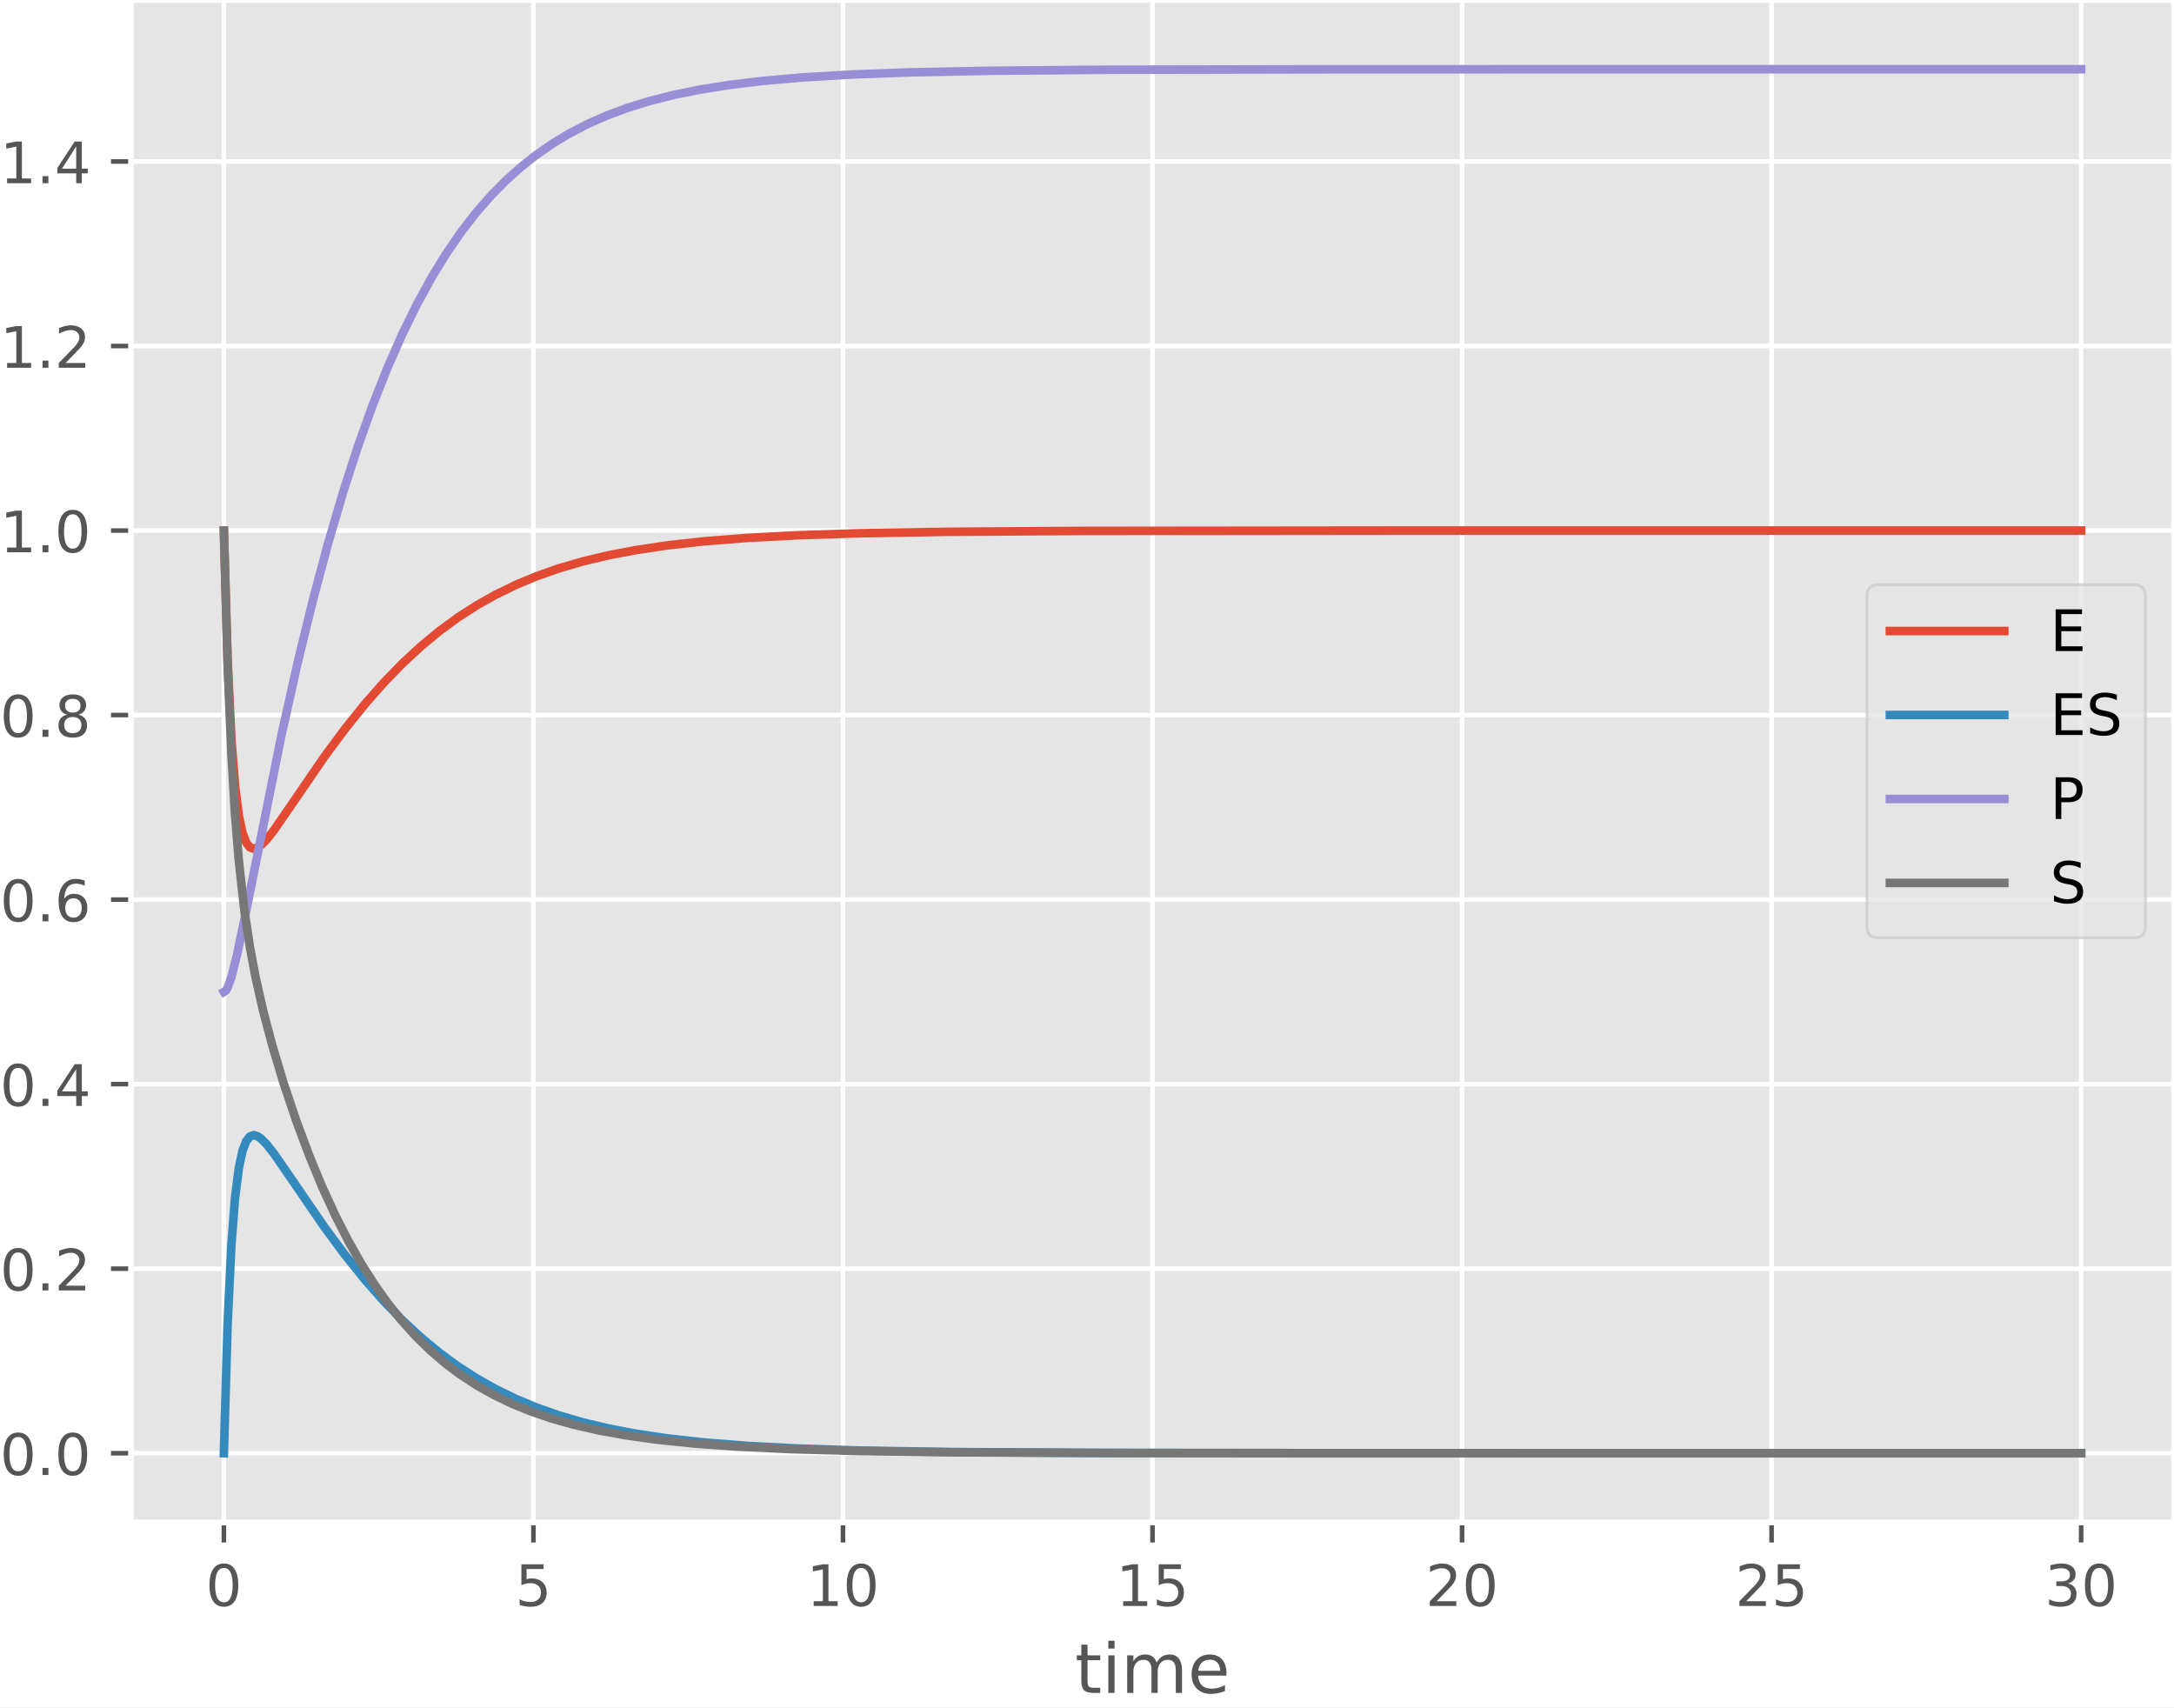
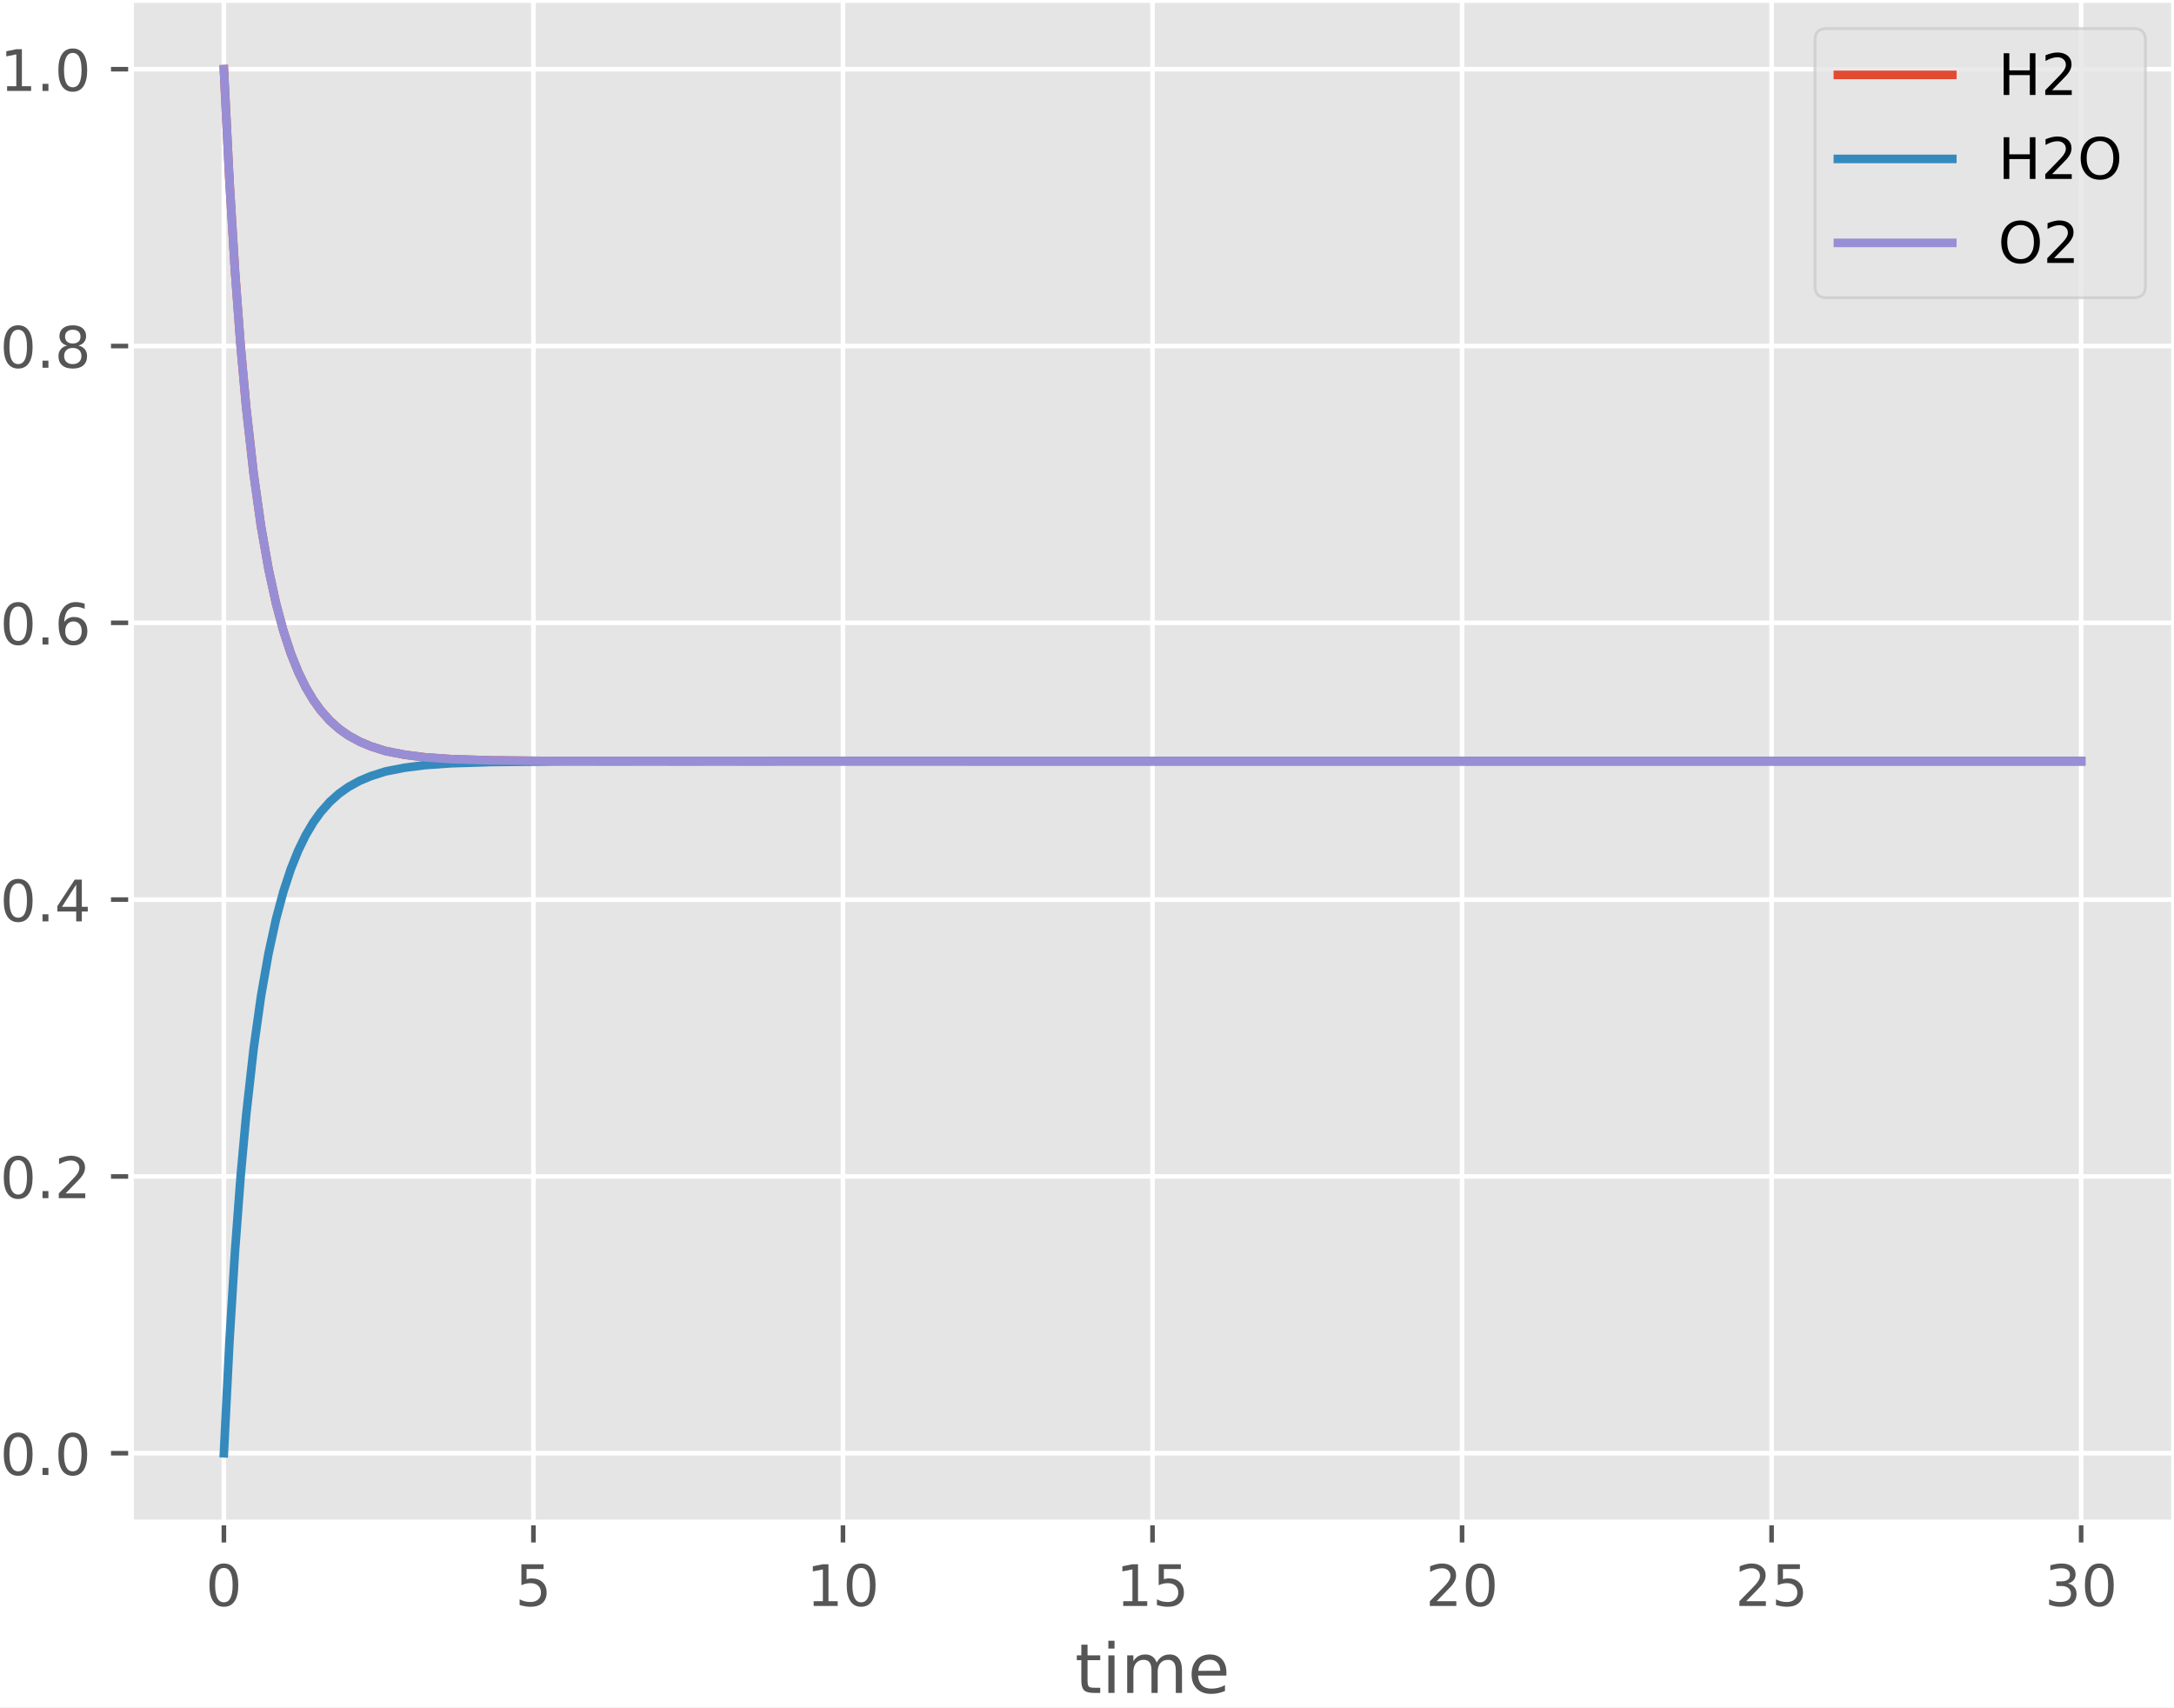
<svg xmlns="http://www.w3.org/2000/svg" xmlns:xlink="http://www.w3.org/1999/xlink" width="380.023pt" height="298.404pt" viewBox="0 0 380.023 298.404" version="1.1">
  <defs>
    <style type="text/css">*{stroke-linejoin: round; stroke-linecap: butt}</style>
  </defs>
  <g id="figure_1">
    <g id="patch_1">
      <path d="M 0 298.404  L 380.023 298.404  L 380.023 0  L 0 0  z " style="fill: #ffffff" />
    </g>
    <g id="axes_1">
      <g id="patch_2">
        <path d="M 22.903 266.112  L 380.023 266.112  L 380.023 0  L 22.903 0  z " style="fill: #e5e5e5" />
      </g>
      <g id="matplotlib.axis_1">
        <g id="xtick_1">
          <g id="line2d_1">
-             <path d="M 39.136 266.112  L 39.136 0  " clip-path="url(#pc5471ee750)" style="fill: none; stroke: #ffffff; stroke-width: 0.8; stroke-linecap: square" />
+             <path d="M 39.136 266.112  L 39.136 0  " clip-path="url(#pf805ef510e)" style="fill: none; stroke: #ffffff; stroke-width: 0.8; stroke-linecap: square" />
          </g>
          <g id="line2d_2">
            <defs>
-               <path id="m033a56080b" d="M 0 0  L 0 3.5  " style="stroke: #555555; stroke-width: 0.8" />
-             </defs>
-             <g>
-               <use xlink:href="#m033a56080b" x="39.136" y="266.112" style="fill: #555555; stroke: #555555; stroke-width: 0.8" />
+               <path id="mba35ba2799" d="M 0 0  L 0 3.5  " style="stroke: #555555; stroke-width: 0.8" />
+             </defs>
+             <g>
+               <use xlink:href="#mba35ba2799" x="39.136" y="266.112" style="fill: #555555; stroke: #555555; stroke-width: 0.8" />
            </g>
          </g>
          <g id="text_1">
            <g style="fill: #555555" transform="translate(35.9546 280.7104) scale(0.1 -0.1)">
              <defs>
                <path id="DejaVuSans-30" d="M 2034 4250  Q 1547 4250 1301 3770  Q 1056 3291 1056 2328  Q 1056 1369 1301 889  Q 1547 409 2034 409  Q 2525 409 2770 889  Q 3016 1369 3016 2328  Q 3016 3291 2770 3770  Q 2525 4250 2034 4250  z M 2034 4750  Q 2819 4750 3233 4129  Q 3647 3509 3647 2328  Q 3647 1150 3233 529  Q 2819 -91 2034 -91  Q 1250 -91 836 529  Q 422 1150 422 2328  Q 422 3509 836 4129  Q 1250 4750 2034 4750  z " transform="scale(0.015625)" />
              </defs>
              <use xlink:href="#DejaVuSans-30" />
            </g>
          </g>
        </g>
        <g id="xtick_2">
          <g id="line2d_3">
-             <path d="M 93.245 266.112  L 93.245 0  " clip-path="url(#pc5471ee750)" style="fill: none; stroke: #ffffff; stroke-width: 0.8; stroke-linecap: square" />
+             <path d="M 93.245 266.112  L 93.245 0  " clip-path="url(#pf805ef510e)" style="fill: none; stroke: #ffffff; stroke-width: 0.8; stroke-linecap: square" />
          </g>
          <g id="line2d_4">
            <g>
-               <use xlink:href="#m033a56080b" x="93.245" y="266.112" style="fill: #555555; stroke: #555555; stroke-width: 0.8" />
+               <use xlink:href="#mba35ba2799" x="93.245" y="266.112" style="fill: #555555; stroke: #555555; stroke-width: 0.8" />
            </g>
          </g>
          <g id="text_2">
            <g style="fill: #555555" transform="translate(90.06369 280.7104) scale(0.1 -0.1)">
              <defs>
                <path id="DejaVuSans-35" d="M 691 4666  L 3169 4666  L 3169 4134  L 1269 4134  L 1269 2991  Q 1406 3038 1543 3061  Q 1681 3084 1819 3084  Q 2600 3084 3056 2656  Q 3513 2228 3513 1497  Q 3513 744 3044 326  Q 2575 -91 1722 -91  Q 1428 -91 1123 -41  Q 819 9 494 109  L 494 744  Q 775 591 1075 516  Q 1375 441 1709 441  Q 2250 441 2565 725  Q 2881 1009 2881 1497  Q 2881 1984 2565 2268  Q 2250 2553 1709 2553  Q 1456 2553 1204 2497  Q 953 2441 691 2322  L 691 4666  z " transform="scale(0.015625)" />
              </defs>
              <use xlink:href="#DejaVuSans-35" />
            </g>
          </g>
        </g>
        <g id="xtick_3">
          <g id="line2d_5">
-             <path d="M 147.354 266.112  L 147.354 0  " clip-path="url(#pc5471ee750)" style="fill: none; stroke: #ffffff; stroke-width: 0.8; stroke-linecap: square" />
+             <path d="M 147.354 266.112  L 147.354 0  " clip-path="url(#pf805ef510e)" style="fill: none; stroke: #ffffff; stroke-width: 0.8; stroke-linecap: square" />
          </g>
          <g id="line2d_6">
            <g>
-               <use xlink:href="#m033a56080b" x="147.354" y="266.112" style="fill: #555555; stroke: #555555; stroke-width: 0.8" />
+               <use xlink:href="#mba35ba2799" x="147.354" y="266.112" style="fill: #555555; stroke: #555555; stroke-width: 0.8" />
            </g>
          </g>
          <g id="text_3">
            <g style="fill: #555555" transform="translate(140.9915 280.7104) scale(0.1 -0.1)">
              <defs>
                <path id="DejaVuSans-31" d="M 794 531  L 1825 531  L 1825 4091  L 703 3866  L 703 4441  L 1819 4666  L 2450 4666  L 2450 531  L 3481 531  L 3481 0  L 794 0  L 794 531  z " transform="scale(0.015625)" />
              </defs>
              <use xlink:href="#DejaVuSans-31" />
              <use xlink:href="#DejaVuSans-30" transform="translate(63.62305 0)" />
            </g>
          </g>
        </g>
        <g id="xtick_4">
          <g id="line2d_7">
-             <path d="M 201.463 266.112  L 201.463 0  " clip-path="url(#pc5471ee750)" style="fill: none; stroke: #ffffff; stroke-width: 0.8; stroke-linecap: square" />
+             <path d="M 201.463 266.112  L 201.463 0  " clip-path="url(#pf805ef510e)" style="fill: none; stroke: #ffffff; stroke-width: 0.8; stroke-linecap: square" />
          </g>
          <g id="line2d_8">
            <g>
-               <use xlink:href="#m033a56080b" x="201.463" y="266.112" style="fill: #555555; stroke: #555555; stroke-width: 0.8" />
+               <use xlink:href="#mba35ba2799" x="201.463" y="266.112" style="fill: #555555; stroke: #555555; stroke-width: 0.8" />
            </g>
          </g>
          <g id="text_4">
            <g style="fill: #555555" transform="translate(195.1006 280.7104) scale(0.1 -0.1)">
              <use xlink:href="#DejaVuSans-31" />
              <use xlink:href="#DejaVuSans-35" transform="translate(63.62305 0)" />
            </g>
          </g>
        </g>
        <g id="xtick_5">
          <g id="line2d_9">
-             <path d="M 255.572 266.112  L 255.572 0  " clip-path="url(#pc5471ee750)" style="fill: none; stroke: #ffffff; stroke-width: 0.8; stroke-linecap: square" />
+             <path d="M 255.572 266.112  L 255.572 0  " clip-path="url(#pf805ef510e)" style="fill: none; stroke: #ffffff; stroke-width: 0.8; stroke-linecap: square" />
          </g>
          <g id="line2d_10">
            <g>
-               <use xlink:href="#m033a56080b" x="255.572" y="266.112" style="fill: #555555; stroke: #555555; stroke-width: 0.8" />
+               <use xlink:href="#mba35ba2799" x="255.572" y="266.112" style="fill: #555555; stroke: #555555; stroke-width: 0.8" />
            </g>
          </g>
          <g id="text_5">
            <g style="fill: #555555" transform="translate(249.2097 280.7104) scale(0.1 -0.1)">
              <defs>
                <path id="DejaVuSans-32" d="M 1228 531  L 3431 531  L 3431 0  L 469 0  L 469 531  Q 828 903 1448 1529  Q 2069 2156 2228 2338  Q 2531 2678 2651 2914  Q 2772 3150 2772 3378  Q 2772 3750 2511 3984  Q 2250 4219 1831 4219  Q 1534 4219 1204 4116  Q 875 4013 500 3803  L 500 4441  Q 881 4594 1212 4672  Q 1544 4750 1819 4750  Q 2544 4750 2975 4387  Q 3406 4025 3406 3419  Q 3406 3131 3298 2873  Q 3191 2616 2906 2266  Q 2828 2175 2409 1742  Q 1991 1309 1228 531  z " transform="scale(0.015625)" />
              </defs>
              <use xlink:href="#DejaVuSans-32" />
              <use xlink:href="#DejaVuSans-30" transform="translate(63.62305 0)" />
            </g>
          </g>
        </g>
        <g id="xtick_6">
          <g id="line2d_11">
-             <path d="M 309.681 266.112  L 309.681 0  " clip-path="url(#pc5471ee750)" style="fill: none; stroke: #ffffff; stroke-width: 0.8; stroke-linecap: square" />
+             <path d="M 309.681 266.112  L 309.681 0  " clip-path="url(#pf805ef510e)" style="fill: none; stroke: #ffffff; stroke-width: 0.8; stroke-linecap: square" />
          </g>
          <g id="line2d_12">
            <g>
-               <use xlink:href="#m033a56080b" x="309.681" y="266.112" style="fill: #555555; stroke: #555555; stroke-width: 0.8" />
+               <use xlink:href="#mba35ba2799" x="309.681" y="266.112" style="fill: #555555; stroke: #555555; stroke-width: 0.8" />
            </g>
          </g>
          <g id="text_6">
            <g style="fill: #555555" transform="translate(303.3188 280.7104) scale(0.1 -0.1)">
              <use xlink:href="#DejaVuSans-32" />
              <use xlink:href="#DejaVuSans-35" transform="translate(63.62305 0)" />
            </g>
          </g>
        </g>
        <g id="xtick_7">
          <g id="line2d_13">
-             <path d="M 363.79 266.112  L 363.79 0  " clip-path="url(#pc5471ee750)" style="fill: none; stroke: #ffffff; stroke-width: 0.8; stroke-linecap: square" />
+             <path d="M 363.79 266.112  L 363.79 0  " clip-path="url(#pf805ef510e)" style="fill: none; stroke: #ffffff; stroke-width: 0.8; stroke-linecap: square" />
          </g>
          <g id="line2d_14">
            <g>
-               <use xlink:href="#m033a56080b" x="363.79" y="266.112" style="fill: #555555; stroke: #555555; stroke-width: 0.8" />
+               <use xlink:href="#mba35ba2799" x="363.79" y="266.112" style="fill: #555555; stroke: #555555; stroke-width: 0.8" />
            </g>
          </g>
          <g id="text_7">
            <g style="fill: #555555" transform="translate(357.4279 280.7104) scale(0.1 -0.1)">
              <defs>
                <path id="DejaVuSans-33" d="M 2597 2516  Q 3050 2419 3304 2112  Q 3559 1806 3559 1356  Q 3559 666 3084 287  Q 2609 -91 1734 -91  Q 1441 -91 1130 -33  Q 819 25 488 141  L 488 750  Q 750 597 1062 519  Q 1375 441 1716 441  Q 2309 441 2620 675  Q 2931 909 2931 1356  Q 2931 1769 2642 2001  Q 2353 2234 1838 2234  L 1294 2234  L 1294 2753  L 1863 2753  Q 2328 2753 2575 2939  Q 2822 3125 2822 3475  Q 2822 3834 2567 4026  Q 2313 4219 1838 4219  Q 1578 4219 1281 4162  Q 984 4106 628 3988  L 628 4550  Q 988 4650 1302 4700  Q 1616 4750 1894 4750  Q 2613 4750 3031 4423  Q 3450 4097 3450 3541  Q 3450 3153 3228 2886  Q 3006 2619 2597 2516  z " transform="scale(0.015625)" />
              </defs>
              <use xlink:href="#DejaVuSans-33" />
              <use xlink:href="#DejaVuSans-30" transform="translate(63.62305 0)" />
            </g>
          </g>
        </g>
        <g id="text_8">
          <g style="fill: #555555" transform="translate(187.9078 295.9083) scale(0.12 -0.12)">
            <defs>
              <path id="DejaVuSans-74" d="M 1172 4494  L 1172 3500  L 2356 3500  L 2356 3053  L 1172 3053  L 1172 1153  Q 1172 725 1289 603  Q 1406 481 1766 481  L 2356 481  L 2356 0  L 1766 0  Q 1100 0 847 248  Q 594 497 594 1153  L 594 3053  L 172 3053  L 172 3500  L 594 3500  L 594 4494  L 1172 4494  z " transform="scale(0.015625)" />
              <path id="DejaVuSans-69" d="M 603 3500  L 1178 3500  L 1178 0  L 603 0  L 603 3500  z M 603 4863  L 1178 4863  L 1178 4134  L 603 4134  L 603 4863  z " transform="scale(0.015625)" />
              <path id="DejaVuSans-6d" d="M 3328 2828  Q 3544 3216 3844 3400  Q 4144 3584 4550 3584  Q 5097 3584 5394 3201  Q 5691 2819 5691 2113  L 5691 0  L 5113 0  L 5113 2094  Q 5113 2597 4934 2840  Q 4756 3084 4391 3084  Q 3944 3084 3684 2787  Q 3425 2491 3425 1978  L 3425 0  L 2847 0  L 2847 2094  Q 2847 2600 2669 2842  Q 2491 3084 2119 3084  Q 1678 3084 1418 2786  Q 1159 2488 1159 1978  L 1159 0  L 581 0  L 581 3500  L 1159 3500  L 1159 2956  Q 1356 3278 1631 3431  Q 1906 3584 2284 3584  Q 2666 3584 2933 3390  Q 3200 3197 3328 2828  z " transform="scale(0.015625)" />
              <path id="DejaVuSans-65" d="M 3597 1894  L 3597 1613  L 953 1613  Q 991 1019 1311 708  Q 1631 397 2203 397  Q 2534 397 2845 478  Q 3156 559 3463 722  L 3463 178  Q 3153 47 2828 -22  Q 2503 -91 2169 -91  Q 1331 -91 842 396  Q 353 884 353 1716  Q 353 2575 817 3079  Q 1281 3584 2069 3584  Q 2775 3584 3186 3129  Q 3597 2675 3597 1894  z M 3022 2063  Q 3016 2534 2758 2815  Q 2500 3097 2075 3097  Q 1594 3097 1305 2825  Q 1016 2553 972 2059  L 3022 2063  z " transform="scale(0.015625)" />
            </defs>
            <use xlink:href="#DejaVuSans-74" />
            <use xlink:href="#DejaVuSans-69" transform="translate(39.20898 0)" />
            <use xlink:href="#DejaVuSans-6d" transform="translate(66.99219 0)" />
            <use xlink:href="#DejaVuSans-65" transform="translate(164.4043 0)" />
          </g>
        </g>
      </g>
      <g id="matplotlib.axis_2">
        <g id="ytick_1">
          <g id="line2d_15">
-             <path d="M 22.903 254.016  L 380.023 254.016  " clip-path="url(#pc5471ee750)" style="fill: none; stroke: #ffffff; stroke-width: 0.8; stroke-linecap: square" />
+             <path d="M 22.903 254.016  L 380.023 254.016  " clip-path="url(#pf805ef510e)" style="fill: none; stroke: #ffffff; stroke-width: 0.8; stroke-linecap: square" />
          </g>
          <g id="line2d_16">
            <defs>
-               <path id="me5b077c878" d="M 0 0  L -3.5 0  " style="stroke: #555555; stroke-width: 0.8" />
-             </defs>
-             <g>
-               <use xlink:href="#me5b077c878" x="22.903" y="254.016" style="fill: #555555; stroke: #555555; stroke-width: 0.8" />
+               <path id="m14d0a032b7" d="M 0 0  L -3.5 0  " style="stroke: #555555; stroke-width: 0.8" />
+             </defs>
+             <g>
+               <use xlink:href="#m14d0a032b7" x="22.903" y="254.016" style="fill: #555555; stroke: #555555; stroke-width: 0.8" />
            </g>
          </g>
          <g id="text_9">
            <g style="fill: #555555" transform="translate(0 257.8152) scale(0.1 -0.1)">
              <defs>
                <path id="DejaVuSans-2e" d="M 684 794  L 1344 794  L 1344 0  L 684 0  L 684 794  z " transform="scale(0.015625)" />
              </defs>
              <use xlink:href="#DejaVuSans-30" />
              <use xlink:href="#DejaVuSans-2e" transform="translate(63.62305 0)" />
              <use xlink:href="#DejaVuSans-30" transform="translate(95.41016 0)" />
            </g>
          </g>
        </g>
        <g id="ytick_2">
          <g id="line2d_17">
-             <path d="M 22.903 221.76  L 380.023 221.76  " clip-path="url(#pc5471ee750)" style="fill: none; stroke: #ffffff; stroke-width: 0.8; stroke-linecap: square" />
+             <path d="M 22.903 205.632  L 380.023 205.632  " clip-path="url(#pf805ef510e)" style="fill: none; stroke: #ffffff; stroke-width: 0.8; stroke-linecap: square" />
          </g>
          <g id="line2d_18">
            <g>
-               <use xlink:href="#me5b077c878" x="22.903" y="221.76" style="fill: #555555; stroke: #555555; stroke-width: 0.8" />
+               <use xlink:href="#m14d0a032b7" x="22.903" y="205.632" style="fill: #555555; stroke: #555555; stroke-width: 0.8" />
            </g>
          </g>
          <g id="text_10">
-             <g style="fill: #555555" transform="translate(0 225.5592) scale(0.1 -0.1)">
+             <g style="fill: #555555" transform="translate(0 209.4312) scale(0.1 -0.1)">
              <use xlink:href="#DejaVuSans-30" />
              <use xlink:href="#DejaVuSans-2e" transform="translate(63.62305 0)" />
              <use xlink:href="#DejaVuSans-32" transform="translate(95.41016 0)" />
            </g>
          </g>
        </g>
        <g id="ytick_3">
          <g id="line2d_19">
-             <path d="M 22.903 189.504  L 380.023 189.504  " clip-path="url(#pc5471ee750)" style="fill: none; stroke: #ffffff; stroke-width: 0.8; stroke-linecap: square" />
+             <path d="M 22.903 157.248  L 380.023 157.248  " clip-path="url(#pf805ef510e)" style="fill: none; stroke: #ffffff; stroke-width: 0.8; stroke-linecap: square" />
          </g>
          <g id="line2d_20">
            <g>
-               <use xlink:href="#me5b077c878" x="22.903" y="189.504" style="fill: #555555; stroke: #555555; stroke-width: 0.8" />
+               <use xlink:href="#m14d0a032b7" x="22.903" y="157.248" style="fill: #555555; stroke: #555555; stroke-width: 0.8" />
            </g>
          </g>
          <g id="text_11">
-             <g style="fill: #555555" transform="translate(0 193.3032) scale(0.1 -0.1)">
+             <g style="fill: #555555" transform="translate(0 161.0472) scale(0.1 -0.1)">
              <defs>
                <path id="DejaVuSans-34" d="M 2419 4116  L 825 1625  L 2419 1625  L 2419 4116  z M 2253 4666  L 3047 4666  L 3047 1625  L 3713 1625  L 3713 1100  L 3047 1100  L 3047 0  L 2419 0  L 2419 1100  L 313 1100  L 313 1709  L 2253 4666  z " transform="scale(0.015625)" />
              </defs>
              <use xlink:href="#DejaVuSans-30" />
              <use xlink:href="#DejaVuSans-2e" transform="translate(63.62305 0)" />
              <use xlink:href="#DejaVuSans-34" transform="translate(95.41016 0)" />
            </g>
          </g>
        </g>
        <g id="ytick_4">
          <g id="line2d_21">
-             <path d="M 22.903 157.248  L 380.023 157.248  " clip-path="url(#pc5471ee750)" style="fill: none; stroke: #ffffff; stroke-width: 0.8; stroke-linecap: square" />
+             <path d="M 22.903 108.864  L 380.023 108.864  " clip-path="url(#pf805ef510e)" style="fill: none; stroke: #ffffff; stroke-width: 0.8; stroke-linecap: square" />
          </g>
          <g id="line2d_22">
            <g>
-               <use xlink:href="#me5b077c878" x="22.903" y="157.248" style="fill: #555555; stroke: #555555; stroke-width: 0.8" />
+               <use xlink:href="#m14d0a032b7" x="22.903" y="108.864" style="fill: #555555; stroke: #555555; stroke-width: 0.8" />
            </g>
          </g>
          <g id="text_12">
-             <g style="fill: #555555" transform="translate(0 161.0472) scale(0.1 -0.1)">
+             <g style="fill: #555555" transform="translate(0 112.6632) scale(0.1 -0.1)">
              <defs>
                <path id="DejaVuSans-36" d="M 2113 2584  Q 1688 2584 1439 2293  Q 1191 2003 1191 1497  Q 1191 994 1439 701  Q 1688 409 2113 409  Q 2538 409 2786 701  Q 3034 994 3034 1497  Q 3034 2003 2786 2293  Q 2538 2584 2113 2584  z M 3366 4563  L 3366 3988  Q 3128 4100 2886 4159  Q 2644 4219 2406 4219  Q 1781 4219 1451 3797  Q 1122 3375 1075 2522  Q 1259 2794 1537 2939  Q 1816 3084 2150 3084  Q 2853 3084 3261 2657  Q 3669 2231 3669 1497  Q 3669 778 3244 343  Q 2819 -91 2113 -91  Q 1303 -91 875 529  Q 447 1150 447 2328  Q 447 3434 972 4092  Q 1497 4750 2381 4750  Q 2619 4750 2861 4703  Q 3103 4656 3366 4563  z " transform="scale(0.015625)" />
              </defs>
              <use xlink:href="#DejaVuSans-30" />
              <use xlink:href="#DejaVuSans-2e" transform="translate(63.62305 0)" />
              <use xlink:href="#DejaVuSans-36" transform="translate(95.41016 0)" />
            </g>
          </g>
        </g>
        <g id="ytick_5">
          <g id="line2d_23">
-             <path d="M 22.903 124.992  L 380.023 124.992  " clip-path="url(#pc5471ee750)" style="fill: none; stroke: #ffffff; stroke-width: 0.8; stroke-linecap: square" />
+             <path d="M 22.903 60.48  L 380.023 60.48  " clip-path="url(#pf805ef510e)" style="fill: none; stroke: #ffffff; stroke-width: 0.8; stroke-linecap: square" />
          </g>
          <g id="line2d_24">
            <g>
-               <use xlink:href="#me5b077c878" x="22.903" y="124.992" style="fill: #555555; stroke: #555555; stroke-width: 0.8" />
+               <use xlink:href="#m14d0a032b7" x="22.903" y="60.48" style="fill: #555555; stroke: #555555; stroke-width: 0.8" />
            </g>
          </g>
          <g id="text_13">
-             <g style="fill: #555555" transform="translate(0 128.7912) scale(0.1 -0.1)">
+             <g style="fill: #555555" transform="translate(0 64.27922) scale(0.1 -0.1)">
              <defs>
                <path id="DejaVuSans-38" d="M 2034 2216  Q 1584 2216 1326 1975  Q 1069 1734 1069 1313  Q 1069 891 1326 650  Q 1584 409 2034 409  Q 2484 409 2743 651  Q 3003 894 3003 1313  Q 3003 1734 2745 1975  Q 2488 2216 2034 2216  z M 1403 2484  Q 997 2584 770 2862  Q 544 3141 544 3541  Q 544 4100 942 4425  Q 1341 4750 2034 4750  Q 2731 4750 3128 4425  Q 3525 4100 3525 3541  Q 3525 3141 3298 2862  Q 3072 2584 2669 2484  Q 3125 2378 3379 2068  Q 3634 1759 3634 1313  Q 3634 634 3220 271  Q 2806 -91 2034 -91  Q 1263 -91 848 271  Q 434 634 434 1313  Q 434 1759 690 2068  Q 947 2378 1403 2484  z M 1172 3481  Q 1172 3119 1398 2916  Q 1625 2713 2034 2713  Q 2441 2713 2670 2916  Q 2900 3119 2900 3481  Q 2900 3844 2670 4047  Q 2441 4250 2034 4250  Q 1625 4250 1398 4047  Q 1172 3844 1172 3481  z " transform="scale(0.015625)" />
              </defs>
              <use xlink:href="#DejaVuSans-30" />
              <use xlink:href="#DejaVuSans-2e" transform="translate(63.62305 0)" />
              <use xlink:href="#DejaVuSans-38" transform="translate(95.41016 0)" />
            </g>
          </g>
        </g>
        <g id="ytick_6">
          <g id="line2d_25">
-             <path d="M 22.903 92.736  L 380.023 92.736  " clip-path="url(#pc5471ee750)" style="fill: none; stroke: #ffffff; stroke-width: 0.8; stroke-linecap: square" />
+             <path d="M 22.903 12.096  L 380.023 12.096  " clip-path="url(#pf805ef510e)" style="fill: none; stroke: #ffffff; stroke-width: 0.8; stroke-linecap: square" />
          </g>
          <g id="line2d_26">
            <g>
-               <use xlink:href="#me5b077c878" x="22.903" y="92.736" style="fill: #555555; stroke: #555555; stroke-width: 0.8" />
+               <use xlink:href="#m14d0a032b7" x="22.903" y="12.096" style="fill: #555555; stroke: #555555; stroke-width: 0.8" />
            </g>
          </g>
          <g id="text_14">
-             <g style="fill: #555555" transform="translate(0 96.53521) scale(0.1 -0.1)">
+             <g style="fill: #555555" transform="translate(0 15.89522) scale(0.1 -0.1)">
              <use xlink:href="#DejaVuSans-31" />
              <use xlink:href="#DejaVuSans-2e" transform="translate(63.62305 0)" />
              <use xlink:href="#DejaVuSans-30" transform="translate(95.41016 0)" />
            </g>
          </g>
        </g>
-         <g id="ytick_7">
-           <g id="line2d_27">
-             <path d="M 22.903 60.48  L 380.023 60.48  " clip-path="url(#pc5471ee750)" style="fill: none; stroke: #ffffff; stroke-width: 0.8; stroke-linecap: square" />
-           </g>
-           <g id="line2d_28">
-             <g>
-               <use xlink:href="#me5b077c878" x="22.903" y="60.48" style="fill: #555555; stroke: #555555; stroke-width: 0.8" />
-             </g>
-           </g>
-           <g id="text_15">
-             <g style="fill: #555555" transform="translate(0 64.2792) scale(0.1 -0.1)">
-               <use xlink:href="#DejaVuSans-31" />
-               <use xlink:href="#DejaVuSans-2e" transform="translate(63.62305 0)" />
-               <use xlink:href="#DejaVuSans-32" transform="translate(95.41016 0)" />
-             </g>
-           </g>
-         </g>
-         <g id="ytick_8">
-           <g id="line2d_29">
-             <path d="M 22.903 28.224  L 380.023 28.224  " clip-path="url(#pc5471ee750)" style="fill: none; stroke: #ffffff; stroke-width: 0.8; stroke-linecap: square" />
-           </g>
-           <g id="line2d_30">
-             <g>
-               <use xlink:href="#me5b077c878" x="22.903" y="28.224" style="fill: #555555; stroke: #555555; stroke-width: 0.8" />
-             </g>
-           </g>
-           <g id="text_16">
-             <g style="fill: #555555" transform="translate(0 32.0232) scale(0.1 -0.1)">
-               <use xlink:href="#DejaVuSans-31" />
-               <use xlink:href="#DejaVuSans-2e" transform="translate(63.62305 0)" />
-               <use xlink:href="#DejaVuSans-34" transform="translate(95.41016 0)" />
-             </g>
-           </g>
-         </g>
-       </g>
-       <g id="line2d_31">
-         <path d="M 39.136 92.736  L 39.786 115.334  L 40.436 128.986  L 41.086 137.369  L 41.736 142.507  L 42.386 145.572  L 43.036 147.284  L 43.686 148.108  L 44.336 148.338  L 44.985 148.165  L 45.635 147.721  L 46.61 146.735  L 47.91 145.081  L 50.51 141.313  L 56.685 132.294  L 60.26 127.468  L 63.834 123.02  L 67.084 119.329  L 70.334 115.98  L 73.584 112.969  L 76.833 110.283  L 80.083 107.905  L 83.333 105.812  L 86.583 103.98  L 90.158 102.237  L 93.732 100.747  L 97.632 99.371  L 101.857 98.135  L 106.407 97.054  L 111.281 96.127  L 116.806 95.309  L 122.981 94.626  L 130.455 94.032  L 139.23 93.568  L 150.279 93.211  L 165.553 92.955  L 189.601 92.8  L 242.248 92.74  L 363.79 92.736  L 363.79 92.736  " clip-path="url(#pc5471ee750)" style="fill: none; stroke: #e24a33; stroke-width: 1.5; stroke-linecap: square" />
-       </g>
-       <g id="line2d_32">
-         <path d="M 39.136 254.016  L 39.786 231.418  L 40.436 217.766  L 41.086 209.383  L 41.736 204.245  L 42.386 201.18  L 43.036 199.468  L 43.686 198.644  L 44.336 198.414  L 44.985 198.587  L 45.635 199.031  L 46.61 200.017  L 47.91 201.671  L 50.51 205.439  L 56.685 214.458  L 60.26 219.284  L 63.834 223.732  L 67.084 227.423  L 70.334 230.772  L 73.584 233.783  L 76.833 236.469  L 80.083 238.847  L 83.333 240.94  L 86.583 242.772  L 90.158 244.515  L 93.732 246.005  L 97.632 247.381  L 101.857 248.617  L 106.407 249.698  L 111.281 250.625  L 116.806 251.443  L 122.981 252.126  L 130.455 252.72  L 139.23 253.184  L 150.279 253.541  L 165.553 253.797  L 189.601 253.952  L 242.248 254.012  L 363.79 254.016  L 363.79 254.016  " clip-path="url(#pc5471ee750)" style="fill: none; stroke: #348abd; stroke-width: 1.5; stroke-linecap: square" />
-       </g>
-       <g id="line2d_33">
-         <path d="M 39.136 173.376  L 39.461 173.176  L 39.786 172.639  L 40.436 170.838  L 41.411 167.004  L 43.036 159.222  L 49.21 128.45  L 52.135 115.386  L 54.735 104.759  L 57.335 95.033  L 59.935 86.17  L 62.534 78.124  L 65.134 70.845  L 67.734 64.281  L 70.334 58.381  L 72.934 53.091  L 75.534 48.361  L 78.133 44.141  L 80.733 40.383  L 83.333 37.044  L 85.933 34.081  L 88.533 31.456  L 91.133 29.134  L 93.732 27.082  L 96.657 25.059  L 99.582 23.304  L 102.832 21.626  L 106.082 20.195  L 109.656 18.864  L 113.556 17.657  L 117.781 16.589  L 122.331 15.667  L 127.53 14.841  L 133.38 14.136  L 140.204 13.539  L 148.654 13.035  L 159.053 12.649  L 173.027 12.368  L 194.151 12.189  L 235.099 12.107  L 363.79 12.096  L 363.79 12.096  " clip-path="url(#pc5471ee750)" style="fill: none; stroke: #988ed5; stroke-width: 1.5; stroke-linecap: square" />
-       </g>
-       <g id="line2d_34">
-         <path d="M 39.136 92.736  L 39.786 116.071  L 40.436 131.524  L 41.086 142.355  L 41.736 150.341  L 42.711 159.09  L 43.686 165.567  L 44.661 170.756  L 45.96 176.52  L 47.585 182.69  L 49.535 189.196  L 51.81 195.969  L 54.085 202.059  L 56.36 207.549  L 58.635 212.496  L 60.909 216.946  L 63.184 220.941  L 65.459 224.522  L 67.734 227.727  L 70.009 230.592  L 72.609 233.493  L 75.209 236.039  L 77.808 238.273  L 80.408 240.231  L 83.333 242.144  L 86.258 243.793  L 89.508 245.359  L 92.757 246.684  L 96.332 247.909  L 100.232 249.011  L 104.457 249.984  L 109.331 250.873  L 114.856 251.644  L 121.356 252.315  L 128.83 252.854  L 138.255 253.297  L 150.279 253.627  L 167.178 253.851  L 195.451 253.977  L 270.521 254.015  L 363.79 254.016  L 363.79 254.016  " clip-path="url(#pc5471ee750)" style="fill: none; stroke: #777777; stroke-width: 1.5; stroke-linecap: square" />
+       </g>
+       <g id="line2d_27">
+         <path d="M 39.136 12.096  L 40.111 31.656  L 41.086 47.494  L 42.061 60.474  L 43.036 71.217  L 44.336 82.825  L 45.635 92.044  L 46.935 99.434  L 48.235 105.411  L 49.535 110.256  L 50.835 114.211  L 52.135 117.45  L 53.435 120.114  L 54.735 122.311  L 56.035 124.127  L 57.66 125.962  L 59.285 127.411  L 60.909 128.559  L 62.859 129.628  L 64.809 130.447  L 67.409 131.275  L 70.659 131.908  L 74.234 132.369  L 78.783 132.689  L 85.933 132.913  L 97.957 133.028  L 135.655 133.059  L 363.79 133.056  L 363.79 133.056  " clip-path="url(#pf805ef510e)" style="fill: none; stroke: #e24a33; stroke-width: 1.5; stroke-linecap: square" />
+       </g>
+       <g id="line2d_28">
+         <path d="M 39.136 254.016  L 40.111 234.456  L 41.086 218.618  L 42.061 205.638  L 43.036 194.895  L 44.336 183.287  L 45.635 174.068  L 46.935 166.678  L 48.235 160.701  L 49.535 155.856  L 50.835 151.901  L 52.135 148.662  L 53.435 145.998  L 54.735 143.801  L 56.035 141.985  L 57.66 140.15  L 59.285 138.701  L 60.909 137.553  L 62.859 136.484  L 64.809 135.665  L 67.409 134.837  L 70.659 134.204  L 74.234 133.743  L 78.783 133.423  L 85.933 133.199  L 97.957 133.084  L 135.655 133.053  L 363.79 133.056  L 363.79 133.056  " clip-path="url(#pf805ef510e)" style="fill: none; stroke: #348abd; stroke-width: 1.5; stroke-linecap: square" />
+       </g>
+       <g id="line2d_29">
+         <path d="M 39.136 12.096  L 40.111 31.656  L 41.086 47.494  L 42.061 60.474  L 43.036 71.217  L 44.336 82.825  L 45.635 92.044  L 46.935 99.434  L 48.235 105.411  L 49.535 110.256  L 50.835 114.211  L 52.135 117.45  L 53.435 120.114  L 54.735 122.311  L 56.035 124.127  L 57.66 125.962  L 59.285 127.411  L 60.909 128.559  L 62.859 129.628  L 64.809 130.447  L 67.409 131.275  L 70.659 131.908  L 74.234 132.369  L 78.783 132.689  L 85.933 132.913  L 97.957 133.028  L 135.655 133.059  L 363.79 133.056  L 363.79 133.056  " clip-path="url(#pf805ef510e)" style="fill: none; stroke: #988ed5; stroke-width: 1.5; stroke-linecap: square" />
      </g>
      <g id="patch_3">
        <path d="M 22.903 266.112  L 22.903 0  " style="fill: none; stroke: #ffffff; stroke-linejoin: miter; stroke-linecap: square" />
      </g>
      <g id="patch_4">
        <path d="M 380.023 266.112  L 380.023 0  " style="fill: none; stroke: #ffffff; stroke-linejoin: miter; stroke-linecap: square" />
      </g>
      <g id="patch_5">
        <path d="M 22.903 266.112  L 380.023 266.112  " style="fill: none; stroke: #ffffff; stroke-linejoin: miter; stroke-linecap: square" />
      </g>
      <g id="patch_6">
        <path d="M 22.903 0  L 380.023 0  " style="fill: none; stroke: #ffffff; stroke-linejoin: miter; stroke-linecap: square" />
      </g>
      <g id="legend_1">
        <g id="patch_7">
-           <path d="M 328.356 163.912  L 373.023 163.912  Q 375.023 163.912 375.023 161.912  L 375.023 104.2  Q 375.023 102.2 373.023 102.2  L 328.356 102.2  Q 326.356 102.2 326.356 104.2  L 326.356 161.912  Q 326.356 163.912 328.356 163.912  z " style="fill: #e5e5e5; opacity: 0.8; stroke: #cccccc; stroke-width: 0.5; stroke-linejoin: miter" />
-         </g>
-         <g id="line2d_35">
-           <path d="M 330.356 110.298  L 340.356 110.298  L 350.356 110.298  " style="fill: none; stroke: #e24a33; stroke-width: 1.5; stroke-linecap: square" />
+           <path d="M 319.268 52.034  L 373.023 52.034  Q 375.023 52.034 375.023 50.034  L 375.023 7  Q 375.023 5 373.023 5  L 319.268 5  Q 317.268 5 317.268 7  L 317.268 50.034  Q 317.268 52.034 319.268 52.034  z " style="fill: #e5e5e5; opacity: 0.8; stroke: #cccccc; stroke-width: 0.5; stroke-linejoin: miter" />
+         </g>
+         <g id="line2d_30">
+           <path d="M 321.268 13.098  L 331.268 13.098  L 341.268 13.098  " style="fill: none; stroke: #e24a33; stroke-width: 1.5; stroke-linecap: square" />
+         </g>
+         <g id="text_15">
+           <g transform="translate(349.2684 16.59844) scale(0.1 -0.1)">
+             <defs>
+               <path id="DejaVuSans-48" d="M 628 4666  L 1259 4666  L 1259 2753  L 3553 2753  L 3553 4666  L 4184 4666  L 4184 0  L 3553 0  L 3553 2222  L 1259 2222  L 1259 0  L 628 0  L 628 4666  z " transform="scale(0.015625)" />
+             </defs>
+             <use xlink:href="#DejaVuSans-48" />
+             <use xlink:href="#DejaVuSans-32" transform="translate(75.19531 0)" />
+           </g>
+         </g>
+         <g id="line2d_31">
+           <path d="M 321.268 27.777  L 331.268 27.777  L 341.268 27.777  " style="fill: none; stroke: #348abd; stroke-width: 1.5; stroke-linecap: square" />
+         </g>
+         <g id="text_16">
+           <g transform="translate(349.2684 31.27656) scale(0.1 -0.1)">
+             <defs>
+               <path id="DejaVuSans-4f" d="M 2522 4238  Q 1834 4238 1429 3725  Q 1025 3213 1025 2328  Q 1025 1447 1429 934  Q 1834 422 2522 422  Q 3209 422 3611 934  Q 4013 1447 4013 2328  Q 4013 3213 3611 3725  Q 3209 4238 2522 4238  z M 2522 4750  Q 3503 4750 4090 4092  Q 4678 3434 4678 2328  Q 4678 1225 4090 567  Q 3503 -91 2522 -91  Q 1538 -91 948 565  Q 359 1222 359 2328  Q 359 3434 948 4092  Q 1538 4750 2522 4750  z " transform="scale(0.015625)" />
+             </defs>
+             <use xlink:href="#DejaVuSans-48" />
+             <use xlink:href="#DejaVuSans-32" transform="translate(75.19531 0)" />
+             <use xlink:href="#DejaVuSans-4f" transform="translate(138.8184 0)" />
+           </g>
+         </g>
+         <g id="line2d_32">
+           <path d="M 321.268 42.455  L 331.268 42.455  L 341.268 42.455  " style="fill: none; stroke: #988ed5; stroke-width: 1.5; stroke-linecap: square" />
        </g>
        <g id="text_17">
-           <g transform="translate(358.3559 113.7982) scale(0.1 -0.1)">
-             <defs>
-               <path id="DejaVuSans-45" d="M 628 4666  L 3578 4666  L 3578 4134  L 1259 4134  L 1259 2753  L 3481 2753  L 3481 2222  L 1259 2222  L 1259 531  L 3634 531  L 3634 0  L 628 0  L 628 4666  z " transform="scale(0.015625)" />
-             </defs>
-             <use xlink:href="#DejaVuSans-45" />
-           </g>
-         </g>
-         <g id="line2d_36">
-           <path d="M 330.356 124.976  L 340.356 124.976  L 350.356 124.976  " style="fill: none; stroke: #348abd; stroke-width: 1.5; stroke-linecap: square" />
-         </g>
-         <g id="text_18">
-           <g transform="translate(358.3559 128.4763) scale(0.1 -0.1)">
-             <defs>
-               <path id="DejaVuSans-53" d="M 3425 4513  L 3425 3897  Q 3066 4069 2747 4153  Q 2428 4238 2131 4238  Q 1616 4238 1336 4038  Q 1056 3838 1056 3469  Q 1056 3159 1242 3001  Q 1428 2844 1947 2747  L 2328 2669  Q 3034 2534 3370 2195  Q 3706 1856 3706 1288  Q 3706 609 3251 259  Q 2797 -91 1919 -91  Q 1588 -91 1214 -16  Q 841 59 441 206  L 441 856  Q 825 641 1194 531  Q 1563 422 1919 422  Q 2459 422 2753 634  Q 3047 847 3047 1241  Q 3047 1584 2836 1778  Q 2625 1972 2144 2069  L 1759 2144  Q 1053 2284 737 2584  Q 422 2884 422 3419  Q 422 4038 858 4394  Q 1294 4750 2059 4750  Q 2388 4750 2728 4690  Q 3069 4631 3425 4513  z " transform="scale(0.015625)" />
-             </defs>
-             <use xlink:href="#DejaVuSans-45" />
-             <use xlink:href="#DejaVuSans-53" transform="translate(63.18359 0)" />
-           </g>
-         </g>
-         <g id="line2d_37">
-           <path d="M 330.356 139.654  L 340.356 139.654  L 350.356 139.654  " style="fill: none; stroke: #988ed5; stroke-width: 1.5; stroke-linecap: square" />
-         </g>
-         <g id="text_19">
-           <g transform="translate(358.3559 143.1544) scale(0.1 -0.1)">
-             <defs>
-               <path id="DejaVuSans-50" d="M 1259 4147  L 1259 2394  L 2053 2394  Q 2494 2394 2734 2622  Q 2975 2850 2975 3272  Q 2975 3691 2734 3919  Q 2494 4147 2053 4147  L 1259 4147  z M 628 4666  L 2053 4666  Q 2838 4666 3239 4311  Q 3641 3956 3641 3272  Q 3641 2581 3239 2228  Q 2838 1875 2053 1875  L 1259 1875  L 1259 0  L 628 0  L 628 4666  z " transform="scale(0.015625)" />
-             </defs>
-             <use xlink:href="#DejaVuSans-50" />
-           </g>
-         </g>
-         <g id="line2d_38">
-           <path d="M 330.356 154.333  L 340.356 154.333  L 350.356 154.333  " style="fill: none; stroke: #777777; stroke-width: 1.5; stroke-linecap: square" />
-         </g>
-         <g id="text_20">
-           <g transform="translate(358.3559 157.8326) scale(0.1 -0.1)">
-             <use xlink:href="#DejaVuSans-53" />
+           <g transform="translate(349.2684 45.95469) scale(0.1 -0.1)">
+             <use xlink:href="#DejaVuSans-4f" />
+             <use xlink:href="#DejaVuSans-32" transform="translate(78.71094 0)" />
          </g>
        </g>
      </g>
    </g>
  </g>
  <defs>
-     <clipPath id="pc5471ee750">
+     <clipPath id="pf805ef510e">
      <rect x="22.903" y="0" width="357.12" height="266.112" />
    </clipPath>
  </defs>
</svg>
